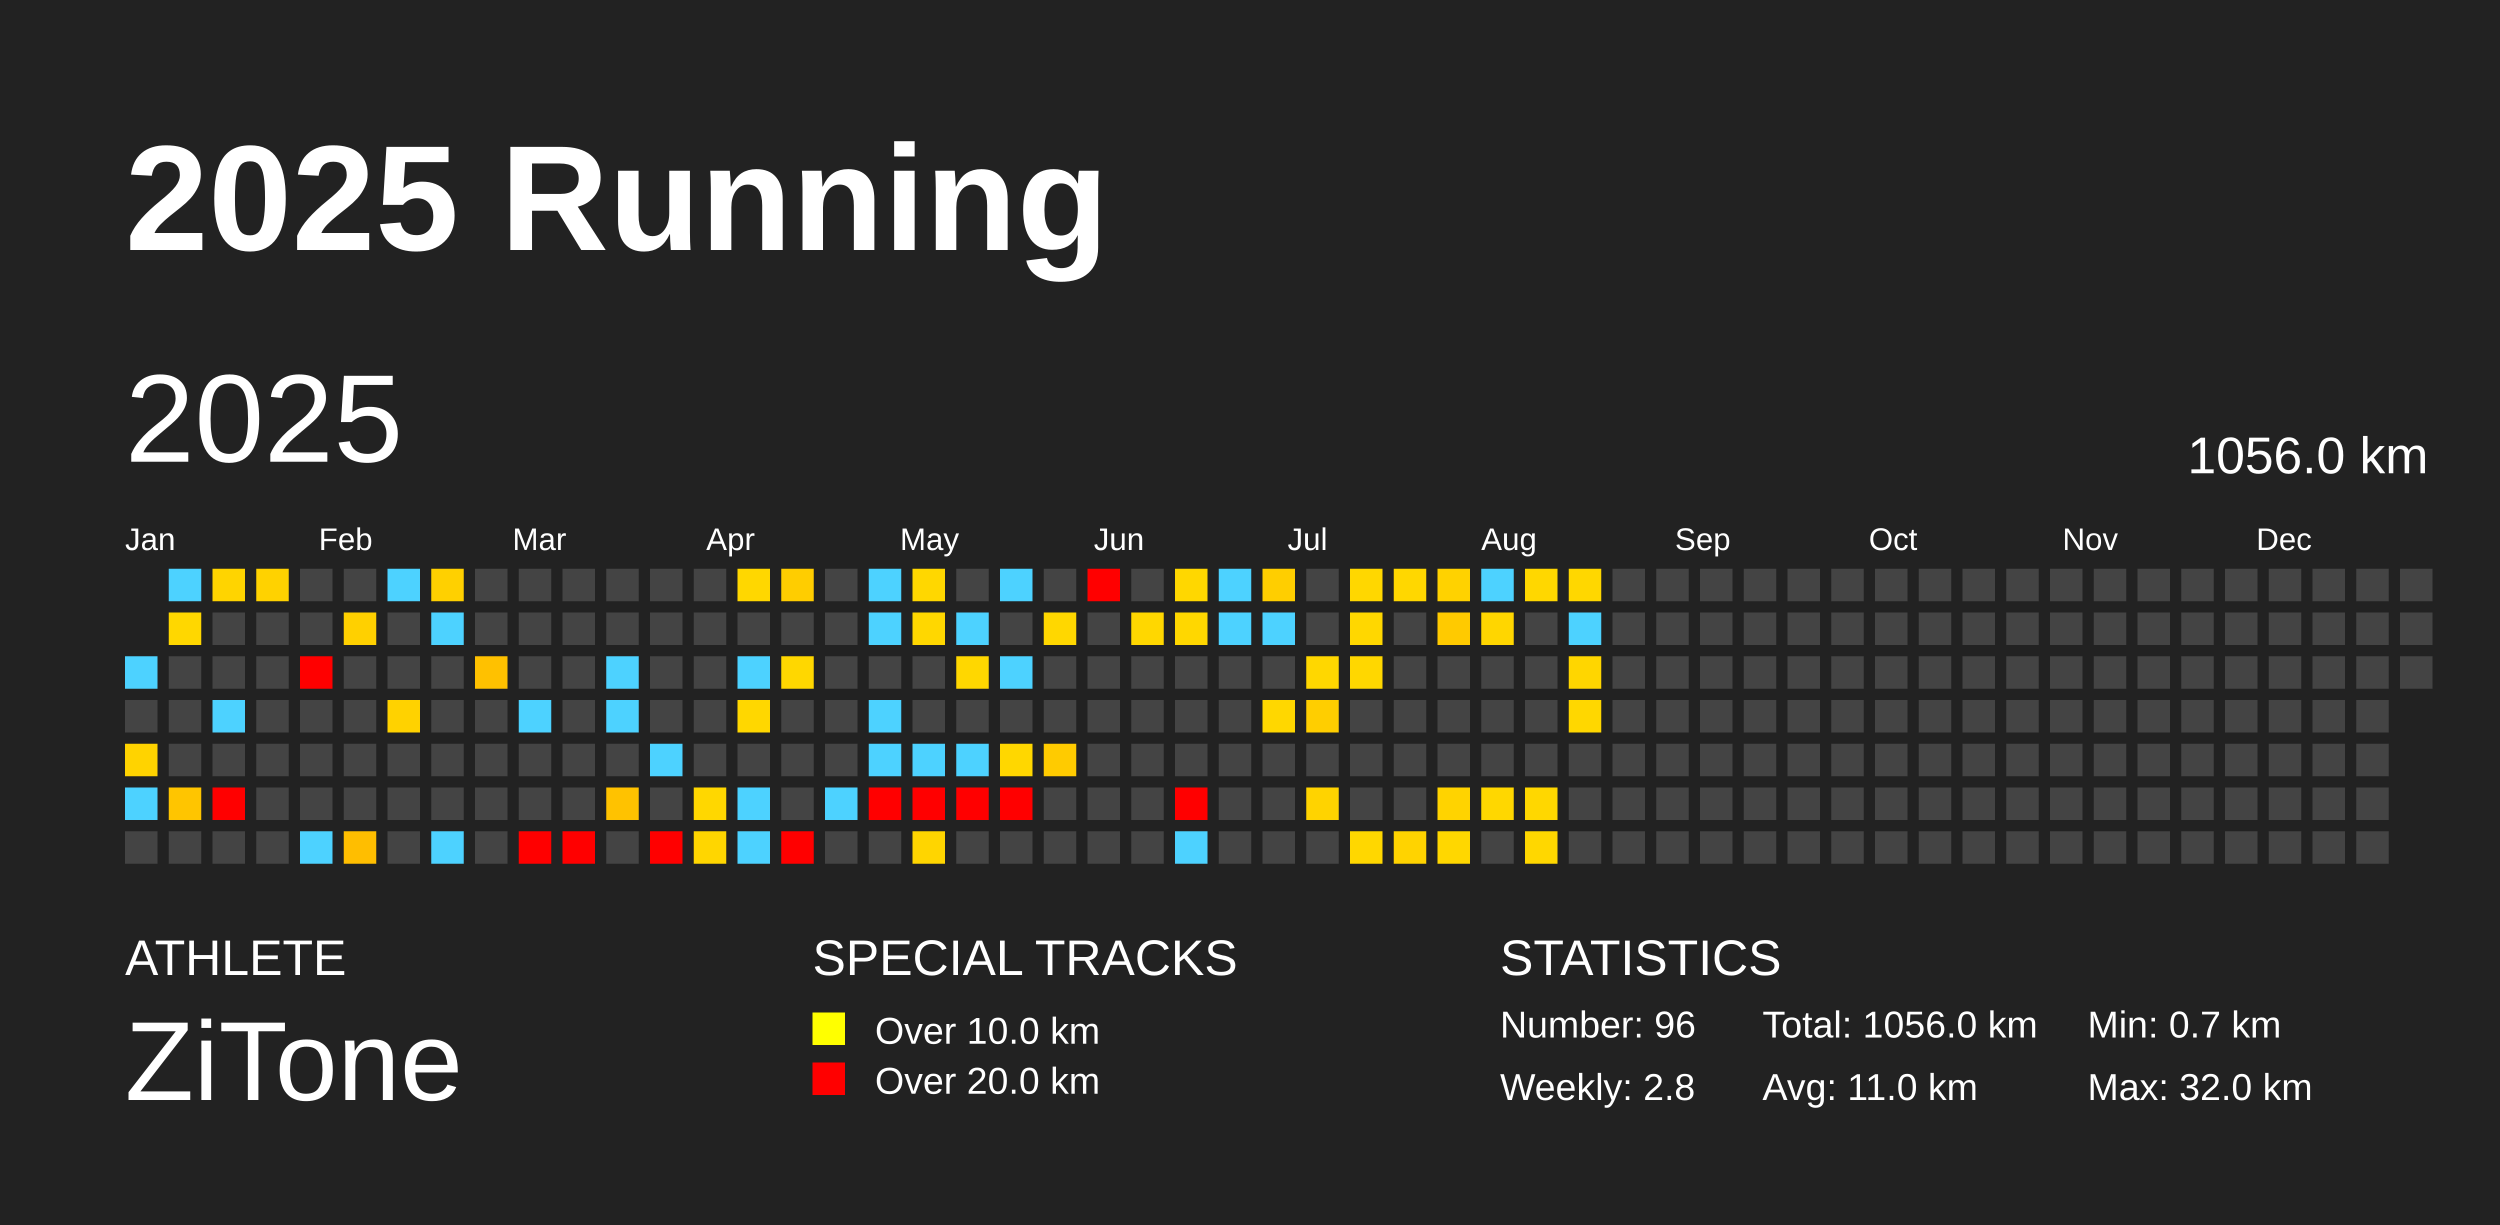
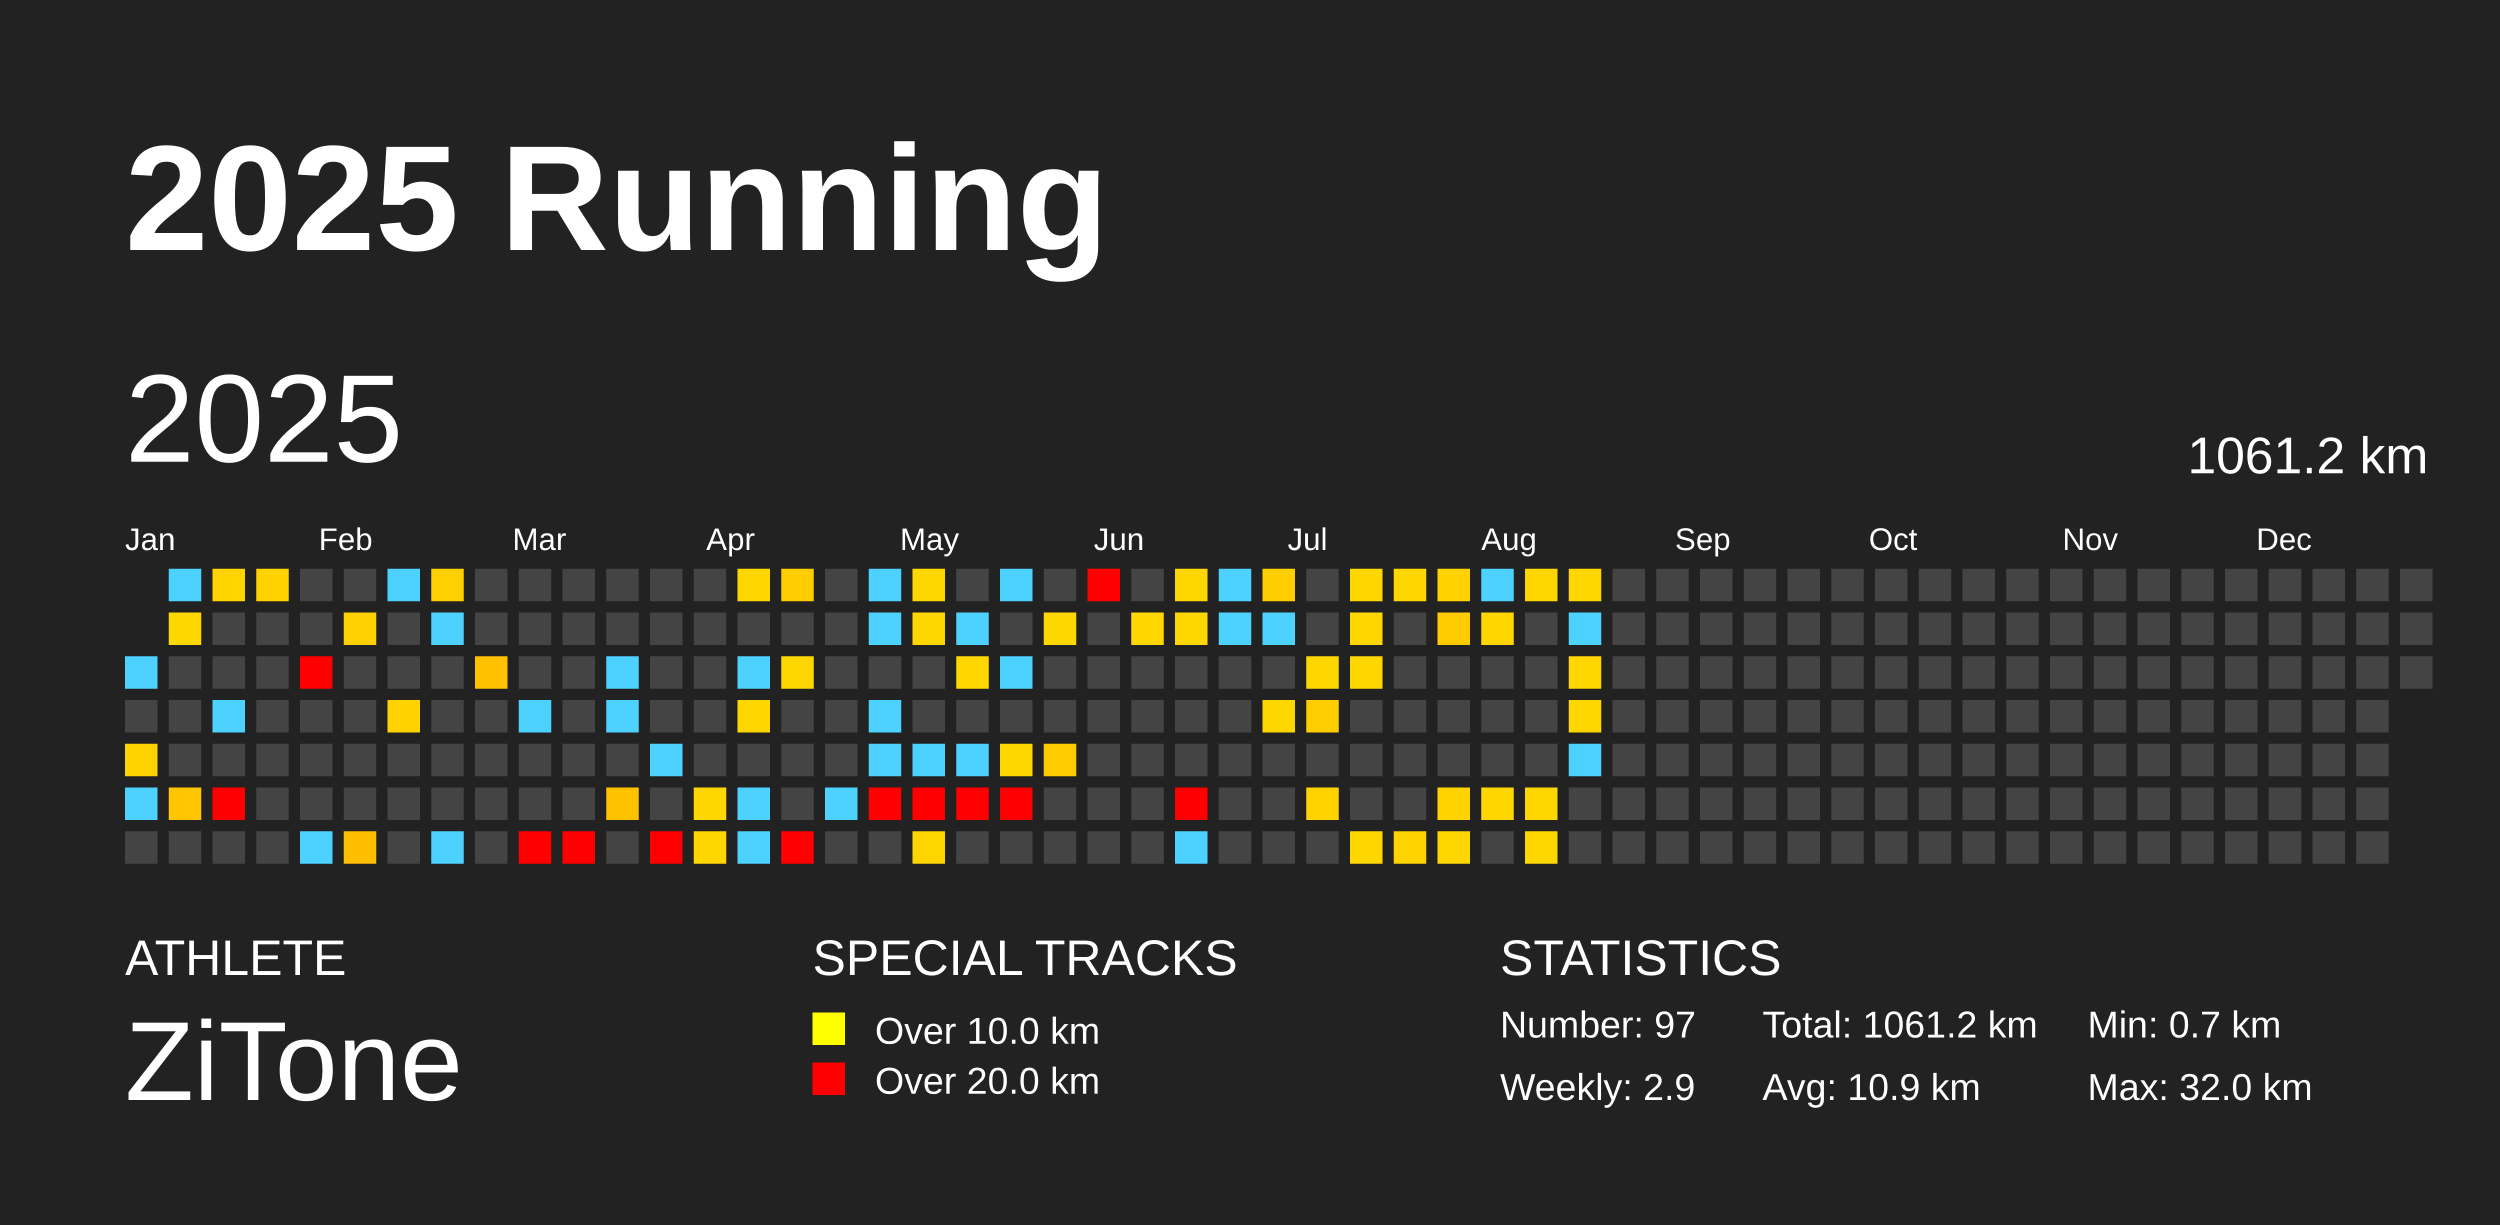
<svg xmlns="http://www.w3.org/2000/svg" baseProfile="full" height="98mm" version="1.1" viewBox="0,0,200,98" width="200mm">
  <defs />
  <rect fill="#222222" height="98" width="200" x="0" y="0" />
  <text fill="#FFFFFF" style="font-size:12px; font-family:Arial; font-weight:bold;" x="10" y="20">2025 Running</text>
  <text fill="#FFFFFF" style="font-size:4px; font-family:Arial" x="10" y="78">ATHLETE</text>
  <text fill="#FFFFFF" style="font-size:9px; font-family:Arial" x="10" y="88">ZiTone</text>
  <text fill="#FFFFFF" style="font-size:4px; font-family:Arial" x="65" y="78">SPECIAL TRACKS</text>
  <rect fill="yellow" height="2.6" width="2.6" x="65" y="81" />
  <text fill="#FFFFFF" style="font-size:3px; font-family:Arial" x="70" y="83.5">Over 10.0 km</text>
  <rect fill="red" height="2.6" width="2.6" x="65" y="85" />
  <text fill="#FFFFFF" style="font-size:3px; font-family:Arial" x="70" y="87.5">Over 20.0 km</text>
  <text fill="#FFFFFF" style="font-size:4px; font-family:Arial" x="120" y="78">STATISTICS</text>
-   <text fill="#FFFFFF" style="font-size:3px; font-family:Arial" x="120" y="83">Number: 96</text>
-   <text fill="#FFFFFF" style="font-size:3px; font-family:Arial" x="120" y="88">Weekly: 2.8</text>
-   <text fill="#FFFFFF" style="font-size:3px; font-family:Arial" x="141" y="83">Total: 1056.0 km</text>
-   <text fill="#FFFFFF" style="font-size:3px; font-family:Arial" x="141" y="88">Avg: 11.0 km</text>
+   <text fill="#FFFFFF" style="font-size:3px; font-family:Arial" x="120" y="83">Number: 97</text>
+   <text fill="#FFFFFF" style="font-size:3px; font-family:Arial" x="120" y="88">Weekly: 2.9</text>
+   <text fill="#FFFFFF" style="font-size:3px; font-family:Arial" x="141" y="83">Total: 1061.2 km</text>
+   <text fill="#FFFFFF" style="font-size:3px; font-family:Arial" x="141" y="88">Avg: 10.9 km</text>
  <text fill="#FFFFFF" style="font-size:3px; font-family:Arial" x="167" y="83">Min: 0.7 km</text>
  <text fill="#FFFFFF" style="font-size:3px; font-family:Arial" x="167" y="88">Max: 32.0 km</text>
  <text dominant-baseline="hanging" fill="#FFFFFF" style="font-size:10.0px; font-family:Arial;" x="10" y="30">2025</text>
-   <text dominant-baseline="hanging" fill="#FFFFFF" style="font-size:4.125px; font-family:Arial;" x="175" y="35">1056.0 km</text>
+   <text dominant-baseline="hanging" fill="#FFFFFF" style="font-size:4.125px; font-family:Arial;" x="175" y="35">1061.2 km</text>
  <text fill="#FFFFFF" style="font-size:2.5px; font-family:Arial" x="10.0" y="44">Jan</text>
  <text fill="#FFFFFF" style="font-size:2.5px; font-family:Arial" x="25.5" y="44">Feb</text>
  <text fill="#FFFFFF" style="font-size:2.5px; font-family:Arial" x="41.0" y="44">Mar</text>
  <text fill="#FFFFFF" style="font-size:2.5px; font-family:Arial" x="56.5" y="44">Apr</text>
  <text fill="#FFFFFF" style="font-size:2.5px; font-family:Arial" x="72.0" y="44">May</text>
  <text fill="#FFFFFF" style="font-size:2.5px; font-family:Arial" x="87.5" y="44">Jun</text>
  <text fill="#FFFFFF" style="font-size:2.5px; font-family:Arial" x="103.0" y="44">Jul</text>
  <text fill="#FFFFFF" style="font-size:2.5px; font-family:Arial" x="118.5" y="44">Aug</text>
  <text fill="#FFFFFF" style="font-size:2.5px; font-family:Arial" x="134.0" y="44">Sep</text>
  <text fill="#FFFFFF" style="font-size:2.5px; font-family:Arial" x="149.5" y="44">Oct</text>
  <text fill="#FFFFFF" style="font-size:2.5px; font-family:Arial" x="165.0" y="44">Nov</text>
  <text fill="#FFFFFF" style="font-size:2.5px; font-family:Arial" x="180.5" y="44">Dec</text>
  <rect fill="#4dd2ff" height="2.6" width="2.6" x="10.0" y="52.5" />
  <rect fill="#444444" height="2.6" width="2.6" x="10.0" y="56.0" />
  <rect fill="#ffd300" height="2.6" width="2.6" x="10.0" y="59.5" />
  <rect fill="#4dd2ff" height="2.6" width="2.6" x="10.0" y="63.0" />
  <rect fill="#444444" height="2.6" width="2.6" x="10.0" y="66.5" />
  <rect fill="#4dd2ff" height="2.6" width="2.6" x="13.5" y="45.5" />
  <rect fill="#ffd700" height="2.6" width="2.6" x="13.5" y="49.0" />
  <rect fill="#444444" height="2.6" width="2.6" x="13.5" y="52.5" />
  <rect fill="#444444" height="2.6" width="2.6" x="13.5" y="56.0" />
  <rect fill="#444444" height="2.6" width="2.6" x="13.5" y="59.5" />
  <rect fill="#ffc500" height="2.6" width="2.6" x="13.5" y="63.0" />
  <rect fill="#444444" height="2.6" width="2.6" x="13.5" y="66.5" />
  <rect fill="#ffd400" height="2.6" width="2.6" x="17.0" y="45.5" />
  <rect fill="#444444" height="2.6" width="2.6" x="17.0" y="49.0" />
  <rect fill="#444444" height="2.6" width="2.6" x="17.0" y="52.5" />
  <rect fill="#4dd2ff" height="2.6" width="2.6" x="17.0" y="56.0" />
  <rect fill="#444444" height="2.6" width="2.6" x="17.0" y="59.5" />
  <rect fill="red" height="2.6" width="2.6" x="17.0" y="63.0" />
  <rect fill="#444444" height="2.6" width="2.6" x="17.0" y="66.5" />
  <rect fill="#ffd200" height="2.6" width="2.6" x="20.5" y="45.5" />
  <rect fill="#444444" height="2.6" width="2.6" x="20.5" y="49.0" />
  <rect fill="#444444" height="2.6" width="2.6" x="20.5" y="52.5" />
  <rect fill="#444444" height="2.6" width="2.6" x="20.5" y="56.0" />
  <rect fill="#444444" height="2.6" width="2.6" x="20.5" y="59.5" />
  <rect fill="#444444" height="2.6" width="2.6" x="20.5" y="63.0" />
  <rect fill="#444444" height="2.6" width="2.6" x="20.5" y="66.5" />
  <rect fill="#444444" height="2.6" width="2.6" x="24.0" y="45.5" />
  <rect fill="#444444" height="2.6" width="2.6" x="24.0" y="49.0" />
  <rect fill="red" height="2.6" width="2.6" x="24.0" y="52.5" />
  <rect fill="#444444" height="2.6" width="2.6" x="24.0" y="56.0" />
  <rect fill="#444444" height="2.6" width="2.6" x="24.0" y="59.5" />
  <rect fill="#444444" height="2.6" width="2.6" x="24.0" y="63.0" />
  <rect fill="#4dd2ff" height="2.6" width="2.6" x="24.0" y="66.5" />
  <rect fill="#444444" height="2.6" width="2.6" x="27.5" y="45.5" />
  <rect fill="#ffd000" height="2.6" width="2.6" x="27.5" y="49.0" />
  <rect fill="#444444" height="2.6" width="2.6" x="27.5" y="52.5" />
  <rect fill="#444444" height="2.6" width="2.6" x="27.5" y="56.0" />
  <rect fill="#444444" height="2.6" width="2.6" x="27.5" y="59.5" />
  <rect fill="#444444" height="2.6" width="2.6" x="27.5" y="63.0" />
  <rect fill="#ffbe00" height="2.6" width="2.6" x="27.5" y="66.5" />
  <rect fill="#4dd2ff" height="2.6" width="2.6" x="31.0" y="45.5" />
  <rect fill="#444444" height="2.6" width="2.6" x="31.0" y="49.0" />
  <rect fill="#444444" height="2.6" width="2.6" x="31.0" y="52.5" />
  <rect fill="#ffd200" height="2.6" width="2.6" x="31.0" y="56.0" />
  <rect fill="#444444" height="2.6" width="2.6" x="31.0" y="59.5" />
  <rect fill="#444444" height="2.6" width="2.6" x="31.0" y="63.0" />
  <rect fill="#444444" height="2.6" width="2.6" x="31.0" y="66.5" />
  <rect fill="#ffd000" height="2.6" width="2.6" x="34.5" y="45.5" />
  <rect fill="#4dd2ff" height="2.6" width="2.6" x="34.5" y="49.0" />
  <rect fill="#444444" height="2.6" width="2.6" x="34.5" y="52.5" />
  <rect fill="#444444" height="2.6" width="2.6" x="34.5" y="56.0" />
  <rect fill="#444444" height="2.6" width="2.6" x="34.5" y="59.5" />
  <rect fill="#444444" height="2.6" width="2.6" x="34.5" y="63.0" />
  <rect fill="#4dd2ff" height="2.6" width="2.6" x="34.5" y="66.5" />
  <rect fill="#444444" height="2.6" width="2.6" x="38.0" y="45.5" />
  <rect fill="#444444" height="2.6" width="2.6" x="38.0" y="49.0" />
  <rect fill="#ffc100" height="2.6" width="2.6" x="38.0" y="52.5" />
  <rect fill="#444444" height="2.6" width="2.6" x="38.0" y="56.0" />
  <rect fill="#444444" height="2.6" width="2.6" x="38.0" y="59.5" />
  <rect fill="#444444" height="2.6" width="2.6" x="38.0" y="63.0" />
  <rect fill="#444444" height="2.6" width="2.6" x="38.0" y="66.5" />
  <rect fill="#444444" height="2.6" width="2.6" x="41.5" y="45.5" />
  <rect fill="#444444" height="2.6" width="2.6" x="41.5" y="49.0" />
  <rect fill="#444444" height="2.6" width="2.6" x="41.5" y="52.5" />
  <rect fill="#4dd2ff" height="2.6" width="2.6" x="41.5" y="56.0" />
  <rect fill="#444444" height="2.6" width="2.6" x="41.5" y="59.5" />
  <rect fill="#444444" height="2.6" width="2.6" x="41.5" y="63.0" />
  <rect fill="red" height="2.6" width="2.6" x="41.5" y="66.5" />
  <rect fill="#444444" height="2.6" width="2.6" x="45.0" y="45.5" />
  <rect fill="#444444" height="2.6" width="2.6" x="45.0" y="49.0" />
  <rect fill="#444444" height="2.6" width="2.6" x="45.0" y="52.5" />
  <rect fill="#444444" height="2.6" width="2.6" x="45.0" y="56.0" />
  <rect fill="#444444" height="2.6" width="2.6" x="45.0" y="59.5" />
  <rect fill="#444444" height="2.6" width="2.6" x="45.0" y="63.0" />
  <rect fill="red" height="2.6" width="2.6" x="45.0" y="66.5" />
  <rect fill="#444444" height="2.6" width="2.6" x="48.5" y="45.5" />
  <rect fill="#444444" height="2.6" width="2.6" x="48.5" y="49.0" />
  <rect fill="#4dd2ff" height="2.6" width="2.6" x="48.5" y="52.5" />
  <rect fill="#4dd2ff" height="2.6" width="2.6" x="48.5" y="56.0" />
  <rect fill="#444444" height="2.6" width="2.6" x="48.5" y="59.5" />
  <rect fill="#ffc200" height="2.6" width="2.6" x="48.5" y="63.0" />
  <rect fill="#444444" height="2.6" width="2.6" x="48.5" y="66.5" />
  <rect fill="#444444" height="2.6" width="2.6" x="52.0" y="45.5" />
  <rect fill="#444444" height="2.6" width="2.6" x="52.0" y="49.0" />
  <rect fill="#444444" height="2.6" width="2.6" x="52.0" y="52.5" />
  <rect fill="#444444" height="2.6" width="2.6" x="52.0" y="56.0" />
  <rect fill="#4dd2ff" height="2.6" width="2.6" x="52.0" y="59.5" />
  <rect fill="#444444" height="2.6" width="2.6" x="52.0" y="63.0" />
  <rect fill="red" height="2.6" width="2.6" x="52.0" y="66.5" />
  <rect fill="#444444" height="2.6" width="2.6" x="55.5" y="45.5" />
  <rect fill="#444444" height="2.6" width="2.6" x="55.5" y="49.0" />
  <rect fill="#444444" height="2.6" width="2.6" x="55.5" y="52.5" />
  <rect fill="#444444" height="2.6" width="2.6" x="55.5" y="56.0" />
  <rect fill="#444444" height="2.6" width="2.6" x="55.5" y="59.5" />
  <rect fill="#ffd700" height="2.6" width="2.6" x="55.5" y="63.0" />
  <rect fill="#ffd600" height="2.6" width="2.6" x="55.5" y="66.5" />
  <rect fill="#ffd700" height="2.6" width="2.6" x="59.0" y="45.5" />
  <rect fill="#444444" height="2.6" width="2.6" x="59.0" y="49.0" />
  <rect fill="#4dd2ff" height="2.6" width="2.6" x="59.0" y="52.5" />
  <rect fill="#ffd700" height="2.6" width="2.6" x="59.0" y="56.0" />
  <rect fill="#444444" height="2.6" width="2.6" x="59.0" y="59.5" />
  <rect fill="#4dd2ff" height="2.6" width="2.6" x="59.0" y="63.0" />
  <rect fill="#4dd2ff" height="2.6" width="2.6" x="59.0" y="66.5" />
  <rect fill="#ffcd00" height="2.6" width="2.6" x="62.5" y="45.5" />
  <rect fill="#444444" height="2.6" width="2.6" x="62.5" y="49.0" />
  <rect fill="#ffd700" height="2.6" width="2.6" x="62.5" y="52.5" />
  <rect fill="#444444" height="2.6" width="2.6" x="62.5" y="56.0" />
  <rect fill="#444444" height="2.6" width="2.6" x="62.5" y="59.5" />
  <rect fill="#444444" height="2.6" width="2.6" x="62.5" y="63.0" />
  <rect fill="red" height="2.6" width="2.6" x="62.5" y="66.5" />
  <rect fill="#444444" height="2.6" width="2.6" x="66.0" y="45.5" />
  <rect fill="#444444" height="2.6" width="2.6" x="66.0" y="49.0" />
  <rect fill="#444444" height="2.6" width="2.6" x="66.0" y="52.5" />
  <rect fill="#444444" height="2.6" width="2.6" x="66.0" y="56.0" />
  <rect fill="#444444" height="2.6" width="2.6" x="66.0" y="59.5" />
  <rect fill="#4dd2ff" height="2.6" width="2.6" x="66.0" y="63.0" />
  <rect fill="#444444" height="2.6" width="2.6" x="66.0" y="66.5" />
  <rect fill="#4dd2ff" height="2.6" width="2.6" x="69.5" y="45.5" />
  <rect fill="#4dd2ff" height="2.6" width="2.6" x="69.5" y="49.0" />
  <rect fill="#444444" height="2.6" width="2.6" x="69.5" y="52.5" />
  <rect fill="#4dd2ff" height="2.6" width="2.6" x="69.5" y="56.0" />
  <rect fill="#4dd2ff" height="2.6" width="2.6" x="69.5" y="59.5" />
  <rect fill="red" height="2.6" width="2.6" x="69.5" y="63.0" />
  <rect fill="#444444" height="2.6" width="2.6" x="69.5" y="66.5" />
  <rect fill="#ffd700" height="2.6" width="2.6" x="73.0" y="45.5" />
  <rect fill="#ffd700" height="2.6" width="2.6" x="73.0" y="49.0" />
  <rect fill="#444444" height="2.6" width="2.6" x="73.0" y="52.5" />
  <rect fill="#444444" height="2.6" width="2.6" x="73.0" y="56.0" />
  <rect fill="#4dd2ff" height="2.6" width="2.6" x="73.0" y="59.5" />
  <rect fill="red" height="2.6" width="2.6" x="73.0" y="63.0" />
  <rect fill="#ffd500" height="2.6" width="2.6" x="73.0" y="66.5" />
  <rect fill="#444444" height="2.6" width="2.6" x="76.5" y="45.5" />
  <rect fill="#4dd2ff" height="2.6" width="2.6" x="76.5" y="49.0" />
  <rect fill="#ffd700" height="2.6" width="2.6" x="76.5" y="52.5" />
  <rect fill="#444444" height="2.6" width="2.6" x="76.5" y="56.0" />
  <rect fill="#4dd2ff" height="2.6" width="2.6" x="76.5" y="59.5" />
  <rect fill="red" height="2.6" width="2.6" x="76.5" y="63.0" />
  <rect fill="#444444" height="2.6" width="2.6" x="76.5" y="66.5" />
  <rect fill="#4dd2ff" height="2.6" width="2.6" x="80.0" y="45.5" />
  <rect fill="#444444" height="2.6" width="2.6" x="80.0" y="49.0" />
  <rect fill="#4dd2ff" height="2.6" width="2.6" x="80.0" y="52.5" />
  <rect fill="#444444" height="2.6" width="2.6" x="80.0" y="56.0" />
  <rect fill="#ffd700" height="2.6" width="2.6" x="80.0" y="59.5" />
  <rect fill="red" height="2.6" width="2.6" x="80.0" y="63.0" />
  <rect fill="#444444" height="2.6" width="2.6" x="80.0" y="66.5" />
  <rect fill="#444444" height="2.6" width="2.6" x="83.5" y="45.5" />
  <rect fill="#ffd700" height="2.6" width="2.6" x="83.5" y="49.0" />
  <rect fill="#444444" height="2.6" width="2.6" x="83.5" y="52.5" />
  <rect fill="#444444" height="2.6" width="2.6" x="83.5" y="56.0" />
  <rect fill="#ffcb00" height="2.6" width="2.6" x="83.5" y="59.5" />
  <rect fill="#444444" height="2.6" width="2.6" x="83.5" y="63.0" />
  <rect fill="#444444" height="2.6" width="2.6" x="83.5" y="66.5" />
  <rect fill="red" height="2.6" width="2.6" x="87.0" y="45.5" />
  <rect fill="#444444" height="2.6" width="2.6" x="87.0" y="49.0" />
  <rect fill="#444444" height="2.6" width="2.6" x="87.0" y="52.5" />
  <rect fill="#444444" height="2.6" width="2.6" x="87.0" y="56.0" />
  <rect fill="#444444" height="2.6" width="2.6" x="87.0" y="59.5" />
  <rect fill="#444444" height="2.6" width="2.6" x="87.0" y="63.0" />
  <rect fill="#444444" height="2.6" width="2.6" x="87.0" y="66.5" />
  <rect fill="#444444" height="2.6" width="2.6" x="90.5" y="45.5" />
  <rect fill="#ffd700" height="2.6" width="2.6" x="90.5" y="49.0" />
  <rect fill="#444444" height="2.6" width="2.6" x="90.5" y="52.5" />
  <rect fill="#444444" height="2.6" width="2.6" x="90.5" y="56.0" />
  <rect fill="#444444" height="2.6" width="2.6" x="90.5" y="59.5" />
  <rect fill="#444444" height="2.6" width="2.6" x="90.5" y="63.0" />
  <rect fill="#444444" height="2.6" width="2.6" x="90.5" y="66.5" />
  <rect fill="#ffd700" height="2.6" width="2.6" x="94.0" y="45.5" />
  <rect fill="#ffd700" height="2.6" width="2.6" x="94.0" y="49.0" />
  <rect fill="#444444" height="2.6" width="2.6" x="94.0" y="52.5" />
  <rect fill="#444444" height="2.6" width="2.6" x="94.0" y="56.0" />
  <rect fill="#444444" height="2.6" width="2.6" x="94.0" y="59.5" />
  <rect fill="red" height="2.6" width="2.6" x="94.0" y="63.0" />
  <rect fill="#4dd2ff" height="2.6" width="2.6" x="94.0" y="66.5" />
  <rect fill="#4dd2ff" height="2.6" width="2.6" x="97.5" y="45.5" />
  <rect fill="#4dd2ff" height="2.6" width="2.6" x="97.5" y="49.0" />
  <rect fill="#444444" height="2.6" width="2.6" x="97.5" y="52.5" />
  <rect fill="#444444" height="2.6" width="2.6" x="97.5" y="56.0" />
  <rect fill="#444444" height="2.6" width="2.6" x="97.5" y="59.5" />
  <rect fill="#444444" height="2.6" width="2.6" x="97.5" y="63.0" />
  <rect fill="#444444" height="2.6" width="2.6" x="97.5" y="66.5" />
  <rect fill="#ffce00" height="2.6" width="2.6" x="101.0" y="45.5" />
  <rect fill="#4dd2ff" height="2.6" width="2.6" x="101.0" y="49.0" />
  <rect fill="#444444" height="2.6" width="2.6" x="101.0" y="52.5" />
  <rect fill="#ffd700" height="2.6" width="2.6" x="101.0" y="56.0" />
  <rect fill="#444444" height="2.6" width="2.6" x="101.0" y="59.5" />
  <rect fill="#444444" height="2.6" width="2.6" x="101.0" y="63.0" />
  <rect fill="#444444" height="2.6" width="2.6" x="101.0" y="66.5" />
  <rect fill="#444444" height="2.6" width="2.6" x="104.5" y="45.5" />
  <rect fill="#444444" height="2.6" width="2.6" x="104.5" y="49.0" />
  <rect fill="#ffd700" height="2.6" width="2.6" x="104.5" y="52.5" />
  <rect fill="#ffce00" height="2.6" width="2.6" x="104.5" y="56.0" />
  <rect fill="#444444" height="2.6" width="2.6" x="104.5" y="59.5" />
  <rect fill="#ffd300" height="2.6" width="2.6" x="104.5" y="63.0" />
  <rect fill="#444444" height="2.6" width="2.6" x="104.5" y="66.5" />
  <rect fill="#ffd700" height="2.6" width="2.6" x="108.0" y="45.5" />
  <rect fill="#ffd700" height="2.6" width="2.6" x="108.0" y="49.0" />
  <rect fill="#ffd700" height="2.6" width="2.6" x="108.0" y="52.5" />
  <rect fill="#444444" height="2.6" width="2.6" x="108.0" y="56.0" />
  <rect fill="#444444" height="2.6" width="2.6" x="108.0" y="59.5" />
  <rect fill="#444444" height="2.6" width="2.6" x="108.0" y="63.0" />
  <rect fill="#ffd700" height="2.6" width="2.6" x="108.0" y="66.5" />
  <rect fill="#ffd700" height="2.6" width="2.6" x="111.5" y="45.5" />
  <rect fill="#444444" height="2.6" width="2.6" x="111.5" y="49.0" />
  <rect fill="#444444" height="2.6" width="2.6" x="111.5" y="52.5" />
  <rect fill="#444444" height="2.6" width="2.6" x="111.5" y="56.0" />
  <rect fill="#444444" height="2.6" width="2.6" x="111.5" y="59.5" />
  <rect fill="#444444" height="2.6" width="2.6" x="111.5" y="63.0" />
  <rect fill="#ffd300" height="2.6" width="2.6" x="111.5" y="66.5" />
  <rect fill="#ffd200" height="2.6" width="2.6" x="115.0" y="45.5" />
  <rect fill="#ffca00" height="2.6" width="2.6" x="115.0" y="49.0" />
  <rect fill="#444444" height="2.6" width="2.6" x="115.0" y="52.5" />
  <rect fill="#444444" height="2.6" width="2.6" x="115.0" y="56.0" />
  <rect fill="#444444" height="2.6" width="2.6" x="115.0" y="59.5" />
  <rect fill="#ffd300" height="2.6" width="2.6" x="115.0" y="63.0" />
  <rect fill="#ffd700" height="2.6" width="2.6" x="115.0" y="66.5" />
  <rect fill="#4dd2ff" height="2.6" width="2.6" x="118.5" y="45.5" />
  <rect fill="#ffd600" height="2.6" width="2.6" x="118.5" y="49.0" />
  <rect fill="#444444" height="2.6" width="2.6" x="118.5" y="52.5" />
  <rect fill="#444444" height="2.6" width="2.6" x="118.5" y="56.0" />
  <rect fill="#444444" height="2.6" width="2.6" x="118.5" y="59.5" />
  <rect fill="#ffd700" height="2.6" width="2.6" x="118.5" y="63.0" />
  <rect fill="#444444" height="2.6" width="2.6" x="118.5" y="66.5" />
  <rect fill="#ffd700" height="2.6" width="2.6" x="122.0" y="45.5" />
  <rect fill="#444444" height="2.6" width="2.6" x="122.0" y="49.0" />
  <rect fill="#444444" height="2.6" width="2.6" x="122.0" y="52.5" />
  <rect fill="#444444" height="2.6" width="2.6" x="122.0" y="56.0" />
  <rect fill="#444444" height="2.6" width="2.6" x="122.0" y="59.5" />
  <rect fill="#ffd700" height="2.6" width="2.6" x="122.0" y="63.0" />
  <rect fill="#ffd700" height="2.6" width="2.6" x="122.0" y="66.5" />
  <rect fill="#ffd700" height="2.6" width="2.6" x="125.5" y="45.5" />
  <rect fill="#4dd2ff" height="2.6" width="2.6" x="125.5" y="49.0" />
  <rect fill="#ffd600" height="2.6" width="2.6" x="125.5" y="52.5" />
  <rect fill="#ffd700" height="2.6" width="2.6" x="125.5" y="56.0" />
-   <rect fill="#444444" height="2.6" width="2.6" x="125.5" y="59.5" />
+   <rect fill="#4dd2ff" height="2.6" width="2.6" x="125.5" y="59.5" />
  <rect fill="#444444" height="2.6" width="2.6" x="125.5" y="63.0" />
  <rect fill="#444444" height="2.6" width="2.6" x="125.5" y="66.5" />
  <rect fill="#444444" height="2.6" width="2.6" x="129.0" y="45.5" />
  <rect fill="#444444" height="2.6" width="2.6" x="129.0" y="49.0" />
  <rect fill="#444444" height="2.6" width="2.6" x="129.0" y="52.5" />
  <rect fill="#444444" height="2.6" width="2.6" x="129.0" y="56.0" />
  <rect fill="#444444" height="2.6" width="2.6" x="129.0" y="59.5" />
  <rect fill="#444444" height="2.6" width="2.6" x="129.0" y="63.0" />
  <rect fill="#444444" height="2.6" width="2.6" x="129.0" y="66.5" />
  <rect fill="#444444" height="2.6" width="2.6" x="132.5" y="45.5" />
  <rect fill="#444444" height="2.6" width="2.6" x="132.5" y="49.0" />
  <rect fill="#444444" height="2.6" width="2.6" x="132.5" y="52.5" />
  <rect fill="#444444" height="2.6" width="2.6" x="132.5" y="56.0" />
  <rect fill="#444444" height="2.6" width="2.6" x="132.5" y="59.5" />
  <rect fill="#444444" height="2.6" width="2.6" x="132.5" y="63.0" />
  <rect fill="#444444" height="2.6" width="2.6" x="132.5" y="66.5" />
  <rect fill="#444444" height="2.6" width="2.6" x="136.0" y="45.5" />
  <rect fill="#444444" height="2.6" width="2.6" x="136.0" y="49.0" />
  <rect fill="#444444" height="2.6" width="2.6" x="136.0" y="52.5" />
  <rect fill="#444444" height="2.6" width="2.6" x="136.0" y="56.0" />
  <rect fill="#444444" height="2.6" width="2.6" x="136.0" y="59.5" />
  <rect fill="#444444" height="2.6" width="2.6" x="136.0" y="63.0" />
  <rect fill="#444444" height="2.6" width="2.6" x="136.0" y="66.5" />
  <rect fill="#444444" height="2.6" width="2.6" x="139.5" y="45.5" />
  <rect fill="#444444" height="2.6" width="2.6" x="139.5" y="49.0" />
  <rect fill="#444444" height="2.6" width="2.6" x="139.5" y="52.5" />
  <rect fill="#444444" height="2.6" width="2.6" x="139.5" y="56.0" />
  <rect fill="#444444" height="2.6" width="2.6" x="139.5" y="59.5" />
  <rect fill="#444444" height="2.6" width="2.6" x="139.5" y="63.0" />
  <rect fill="#444444" height="2.6" width="2.6" x="139.5" y="66.5" />
  <rect fill="#444444" height="2.6" width="2.6" x="143.0" y="45.5" />
  <rect fill="#444444" height="2.6" width="2.6" x="143.0" y="49.0" />
  <rect fill="#444444" height="2.6" width="2.6" x="143.0" y="52.5" />
  <rect fill="#444444" height="2.6" width="2.6" x="143.0" y="56.0" />
  <rect fill="#444444" height="2.6" width="2.6" x="143.0" y="59.5" />
  <rect fill="#444444" height="2.6" width="2.6" x="143.0" y="63.0" />
  <rect fill="#444444" height="2.6" width="2.6" x="143.0" y="66.5" />
  <rect fill="#444444" height="2.6" width="2.6" x="146.5" y="45.5" />
  <rect fill="#444444" height="2.6" width="2.6" x="146.5" y="49.0" />
  <rect fill="#444444" height="2.6" width="2.6" x="146.5" y="52.5" />
  <rect fill="#444444" height="2.6" width="2.6" x="146.5" y="56.0" />
  <rect fill="#444444" height="2.6" width="2.6" x="146.5" y="59.5" />
  <rect fill="#444444" height="2.6" width="2.6" x="146.5" y="63.0" />
  <rect fill="#444444" height="2.6" width="2.6" x="146.5" y="66.5" />
  <rect fill="#444444" height="2.6" width="2.6" x="150.0" y="45.5" />
  <rect fill="#444444" height="2.6" width="2.6" x="150.0" y="49.0" />
  <rect fill="#444444" height="2.6" width="2.6" x="150.0" y="52.5" />
  <rect fill="#444444" height="2.6" width="2.6" x="150.0" y="56.0" />
  <rect fill="#444444" height="2.6" width="2.6" x="150.0" y="59.5" />
  <rect fill="#444444" height="2.6" width="2.6" x="150.0" y="63.0" />
  <rect fill="#444444" height="2.6" width="2.6" x="150.0" y="66.5" />
  <rect fill="#444444" height="2.6" width="2.6" x="153.5" y="45.5" />
  <rect fill="#444444" height="2.6" width="2.6" x="153.5" y="49.0" />
  <rect fill="#444444" height="2.6" width="2.6" x="153.5" y="52.5" />
  <rect fill="#444444" height="2.6" width="2.6" x="153.5" y="56.0" />
  <rect fill="#444444" height="2.6" width="2.6" x="153.5" y="59.5" />
  <rect fill="#444444" height="2.6" width="2.6" x="153.5" y="63.0" />
  <rect fill="#444444" height="2.6" width="2.6" x="153.5" y="66.5" />
  <rect fill="#444444" height="2.6" width="2.6" x="157.0" y="45.5" />
  <rect fill="#444444" height="2.6" width="2.6" x="157.0" y="49.0" />
  <rect fill="#444444" height="2.6" width="2.6" x="157.0" y="52.5" />
  <rect fill="#444444" height="2.6" width="2.6" x="157.0" y="56.0" />
  <rect fill="#444444" height="2.6" width="2.6" x="157.0" y="59.5" />
  <rect fill="#444444" height="2.6" width="2.6" x="157.0" y="63.0" />
  <rect fill="#444444" height="2.6" width="2.6" x="157.0" y="66.5" />
  <rect fill="#444444" height="2.6" width="2.6" x="160.5" y="45.5" />
  <rect fill="#444444" height="2.6" width="2.6" x="160.5" y="49.0" />
  <rect fill="#444444" height="2.6" width="2.6" x="160.5" y="52.5" />
  <rect fill="#444444" height="2.6" width="2.6" x="160.5" y="56.0" />
  <rect fill="#444444" height="2.6" width="2.6" x="160.5" y="59.5" />
  <rect fill="#444444" height="2.6" width="2.6" x="160.5" y="63.0" />
  <rect fill="#444444" height="2.6" width="2.6" x="160.5" y="66.5" />
  <rect fill="#444444" height="2.6" width="2.6" x="164.0" y="45.5" />
  <rect fill="#444444" height="2.6" width="2.6" x="164.0" y="49.0" />
  <rect fill="#444444" height="2.6" width="2.6" x="164.0" y="52.5" />
  <rect fill="#444444" height="2.6" width="2.6" x="164.0" y="56.0" />
  <rect fill="#444444" height="2.6" width="2.6" x="164.0" y="59.5" />
  <rect fill="#444444" height="2.6" width="2.6" x="164.0" y="63.0" />
  <rect fill="#444444" height="2.6" width="2.6" x="164.0" y="66.5" />
  <rect fill="#444444" height="2.6" width="2.6" x="167.5" y="45.5" />
  <rect fill="#444444" height="2.6" width="2.6" x="167.5" y="49.0" />
  <rect fill="#444444" height="2.6" width="2.6" x="167.5" y="52.5" />
  <rect fill="#444444" height="2.6" width="2.6" x="167.5" y="56.0" />
  <rect fill="#444444" height="2.6" width="2.6" x="167.5" y="59.5" />
  <rect fill="#444444" height="2.6" width="2.6" x="167.5" y="63.0" />
  <rect fill="#444444" height="2.6" width="2.6" x="167.5" y="66.5" />
  <rect fill="#444444" height="2.6" width="2.6" x="171.0" y="45.5" />
  <rect fill="#444444" height="2.6" width="2.6" x="171.0" y="49.0" />
  <rect fill="#444444" height="2.6" width="2.6" x="171.0" y="52.5" />
  <rect fill="#444444" height="2.6" width="2.6" x="171.0" y="56.0" />
  <rect fill="#444444" height="2.6" width="2.6" x="171.0" y="59.5" />
  <rect fill="#444444" height="2.6" width="2.6" x="171.0" y="63.0" />
  <rect fill="#444444" height="2.6" width="2.6" x="171.0" y="66.5" />
  <rect fill="#444444" height="2.6" width="2.6" x="174.5" y="45.5" />
  <rect fill="#444444" height="2.6" width="2.6" x="174.5" y="49.0" />
  <rect fill="#444444" height="2.6" width="2.6" x="174.5" y="52.5" />
  <rect fill="#444444" height="2.6" width="2.6" x="174.5" y="56.0" />
  <rect fill="#444444" height="2.6" width="2.6" x="174.5" y="59.5" />
  <rect fill="#444444" height="2.6" width="2.6" x="174.5" y="63.0" />
  <rect fill="#444444" height="2.6" width="2.6" x="174.5" y="66.5" />
  <rect fill="#444444" height="2.6" width="2.6" x="178.0" y="45.5" />
  <rect fill="#444444" height="2.6" width="2.6" x="178.0" y="49.0" />
  <rect fill="#444444" height="2.6" width="2.6" x="178.0" y="52.5" />
  <rect fill="#444444" height="2.6" width="2.6" x="178.0" y="56.0" />
  <rect fill="#444444" height="2.6" width="2.6" x="178.0" y="59.5" />
  <rect fill="#444444" height="2.6" width="2.6" x="178.0" y="63.0" />
  <rect fill="#444444" height="2.6" width="2.6" x="178.0" y="66.5" />
  <rect fill="#444444" height="2.6" width="2.6" x="181.5" y="45.5" />
  <rect fill="#444444" height="2.6" width="2.6" x="181.5" y="49.0" />
  <rect fill="#444444" height="2.6" width="2.6" x="181.5" y="52.5" />
  <rect fill="#444444" height="2.6" width="2.6" x="181.5" y="56.0" />
  <rect fill="#444444" height="2.6" width="2.6" x="181.5" y="59.5" />
  <rect fill="#444444" height="2.6" width="2.6" x="181.5" y="63.0" />
  <rect fill="#444444" height="2.6" width="2.6" x="181.5" y="66.5" />
  <rect fill="#444444" height="2.6" width="2.6" x="185.0" y="45.5" />
  <rect fill="#444444" height="2.6" width="2.6" x="185.0" y="49.0" />
  <rect fill="#444444" height="2.6" width="2.6" x="185.0" y="52.5" />
  <rect fill="#444444" height="2.6" width="2.6" x="185.0" y="56.0" />
  <rect fill="#444444" height="2.6" width="2.6" x="185.0" y="59.5" />
  <rect fill="#444444" height="2.6" width="2.6" x="185.0" y="63.0" />
  <rect fill="#444444" height="2.6" width="2.6" x="185.0" y="66.5" />
  <rect fill="#444444" height="2.6" width="2.6" x="188.5" y="45.5" />
  <rect fill="#444444" height="2.6" width="2.6" x="188.5" y="49.0" />
  <rect fill="#444444" height="2.6" width="2.6" x="188.5" y="52.5" />
  <rect fill="#444444" height="2.6" width="2.6" x="188.5" y="56.0" />
  <rect fill="#444444" height="2.6" width="2.6" x="188.5" y="59.5" />
  <rect fill="#444444" height="2.6" width="2.6" x="188.5" y="63.0" />
  <rect fill="#444444" height="2.6" width="2.6" x="188.5" y="66.5" />
  <rect fill="#444444" height="2.6" width="2.6" x="192.0" y="45.5" />
  <rect fill="#444444" height="2.6" width="2.6" x="192.0" y="49.0" />
  <rect fill="#444444" height="2.6" width="2.6" x="192.0" y="52.5" />
</svg>
